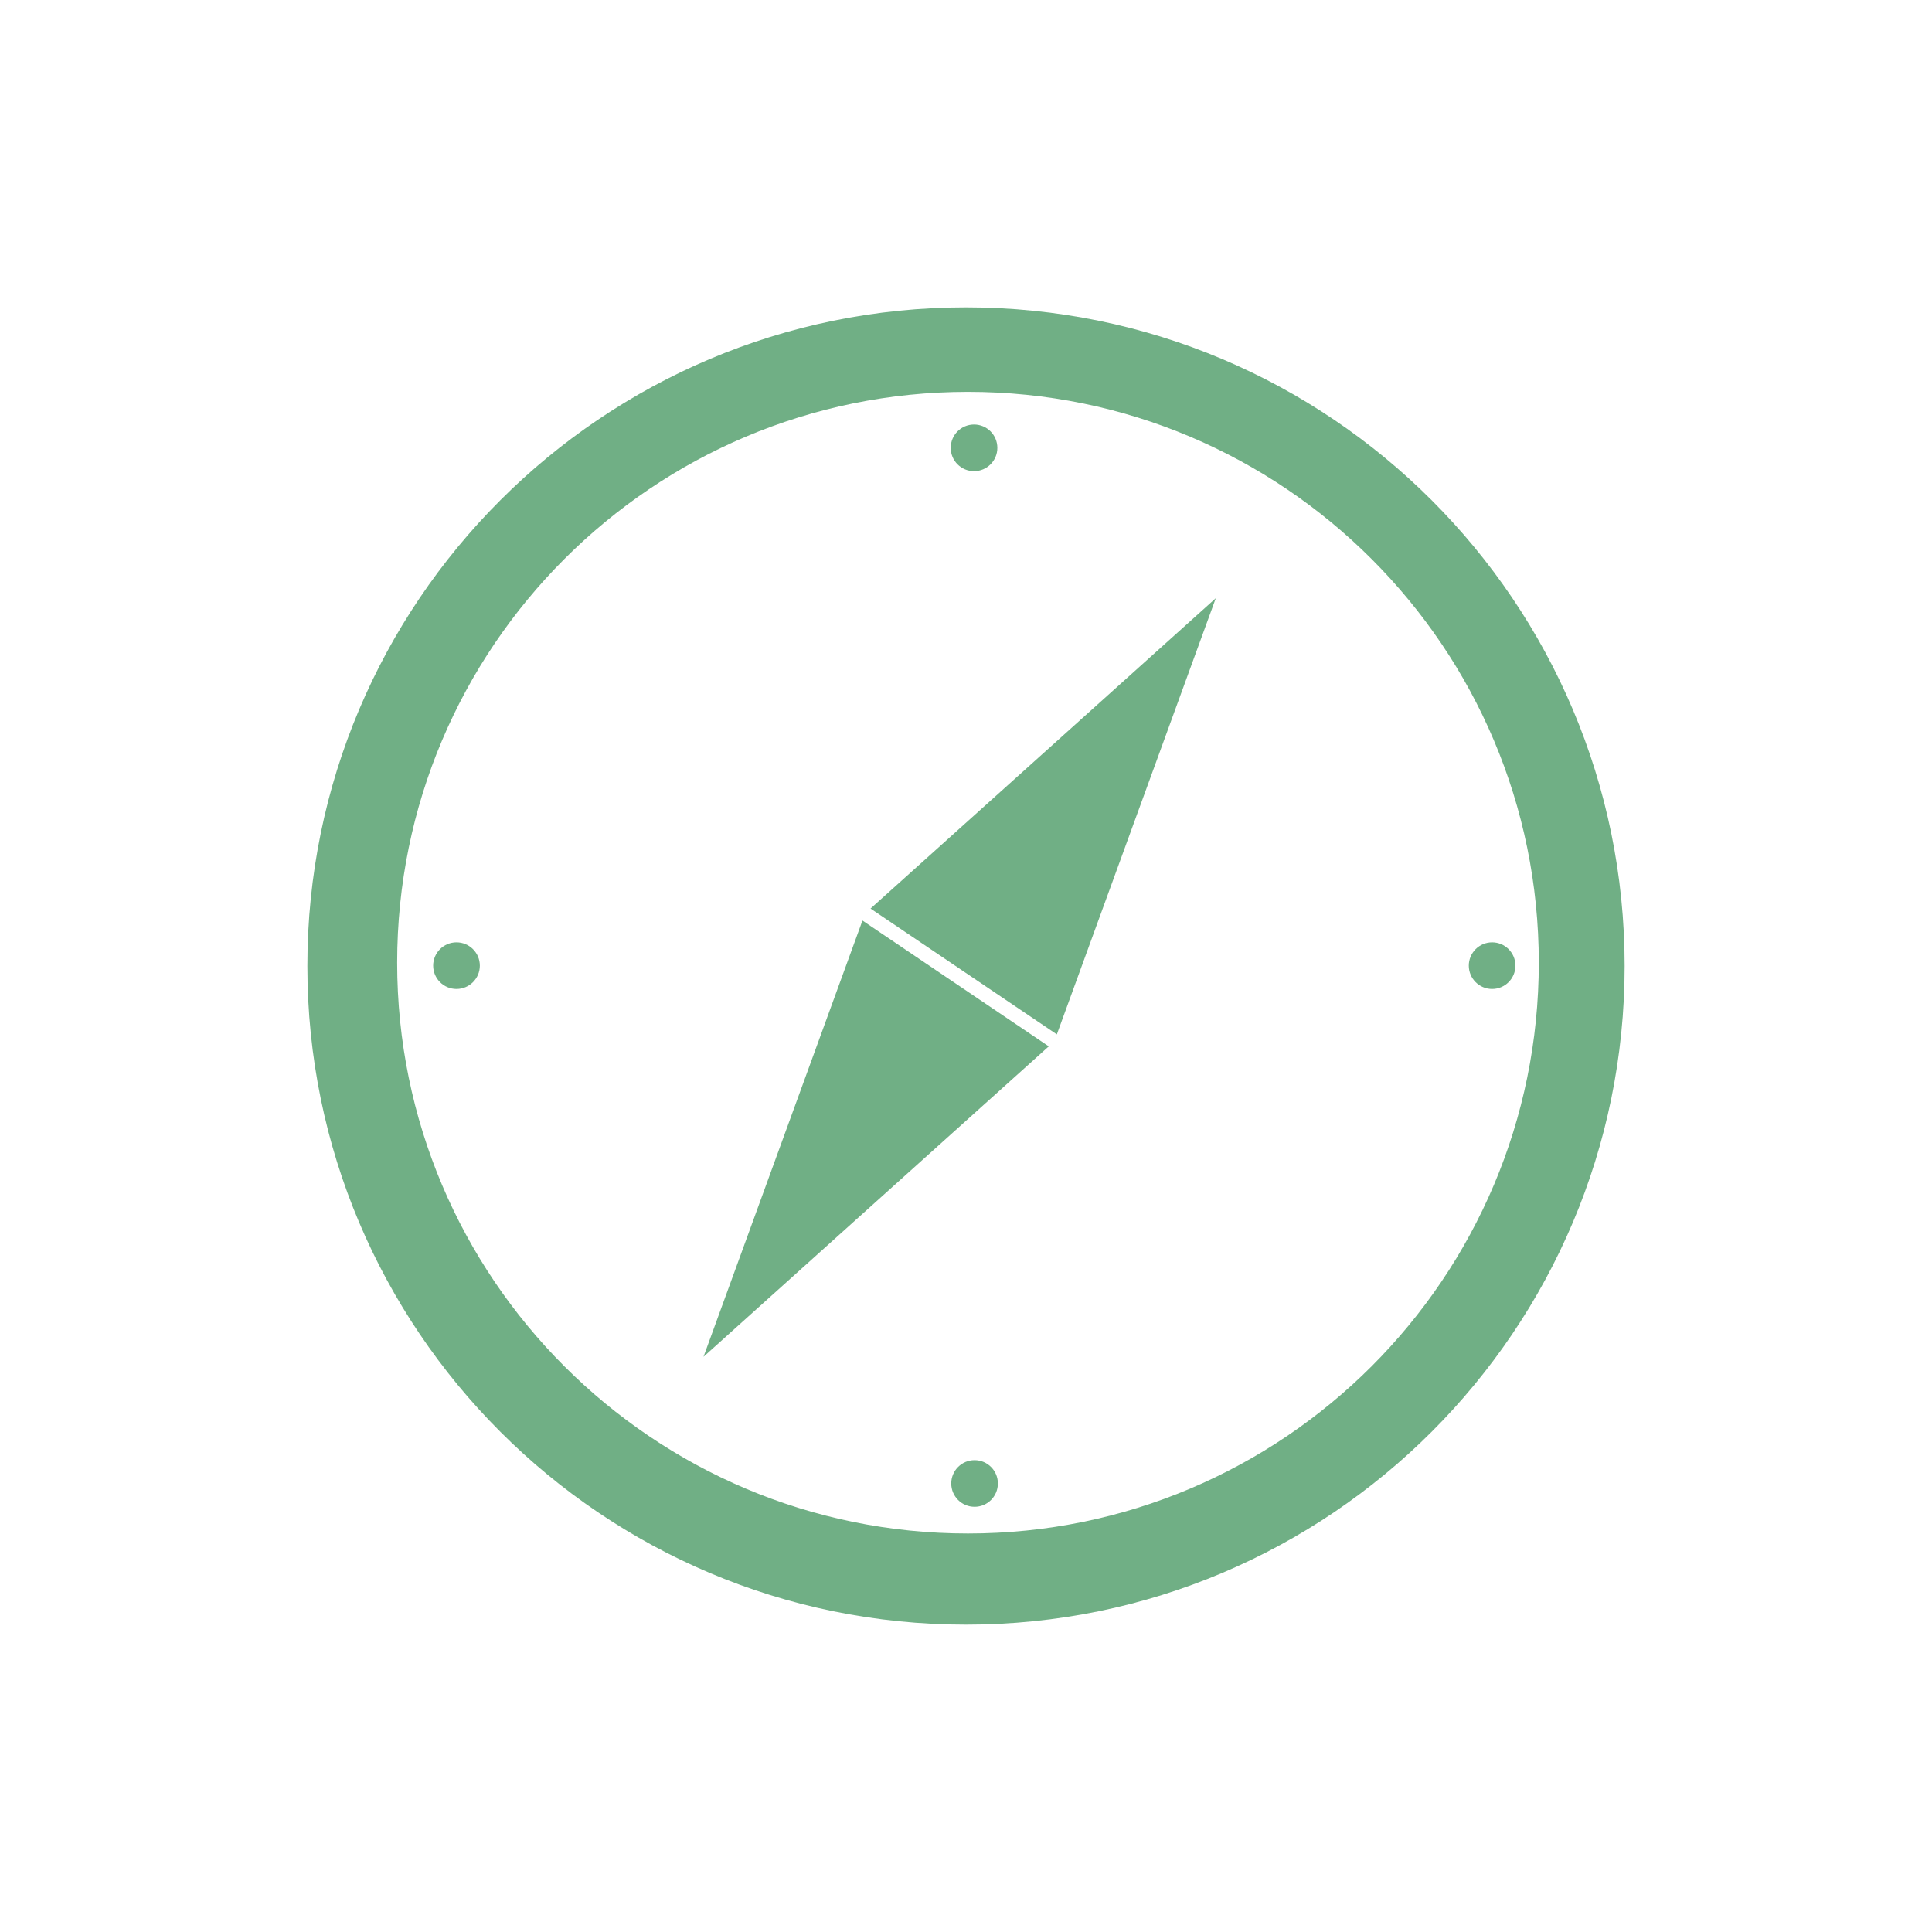
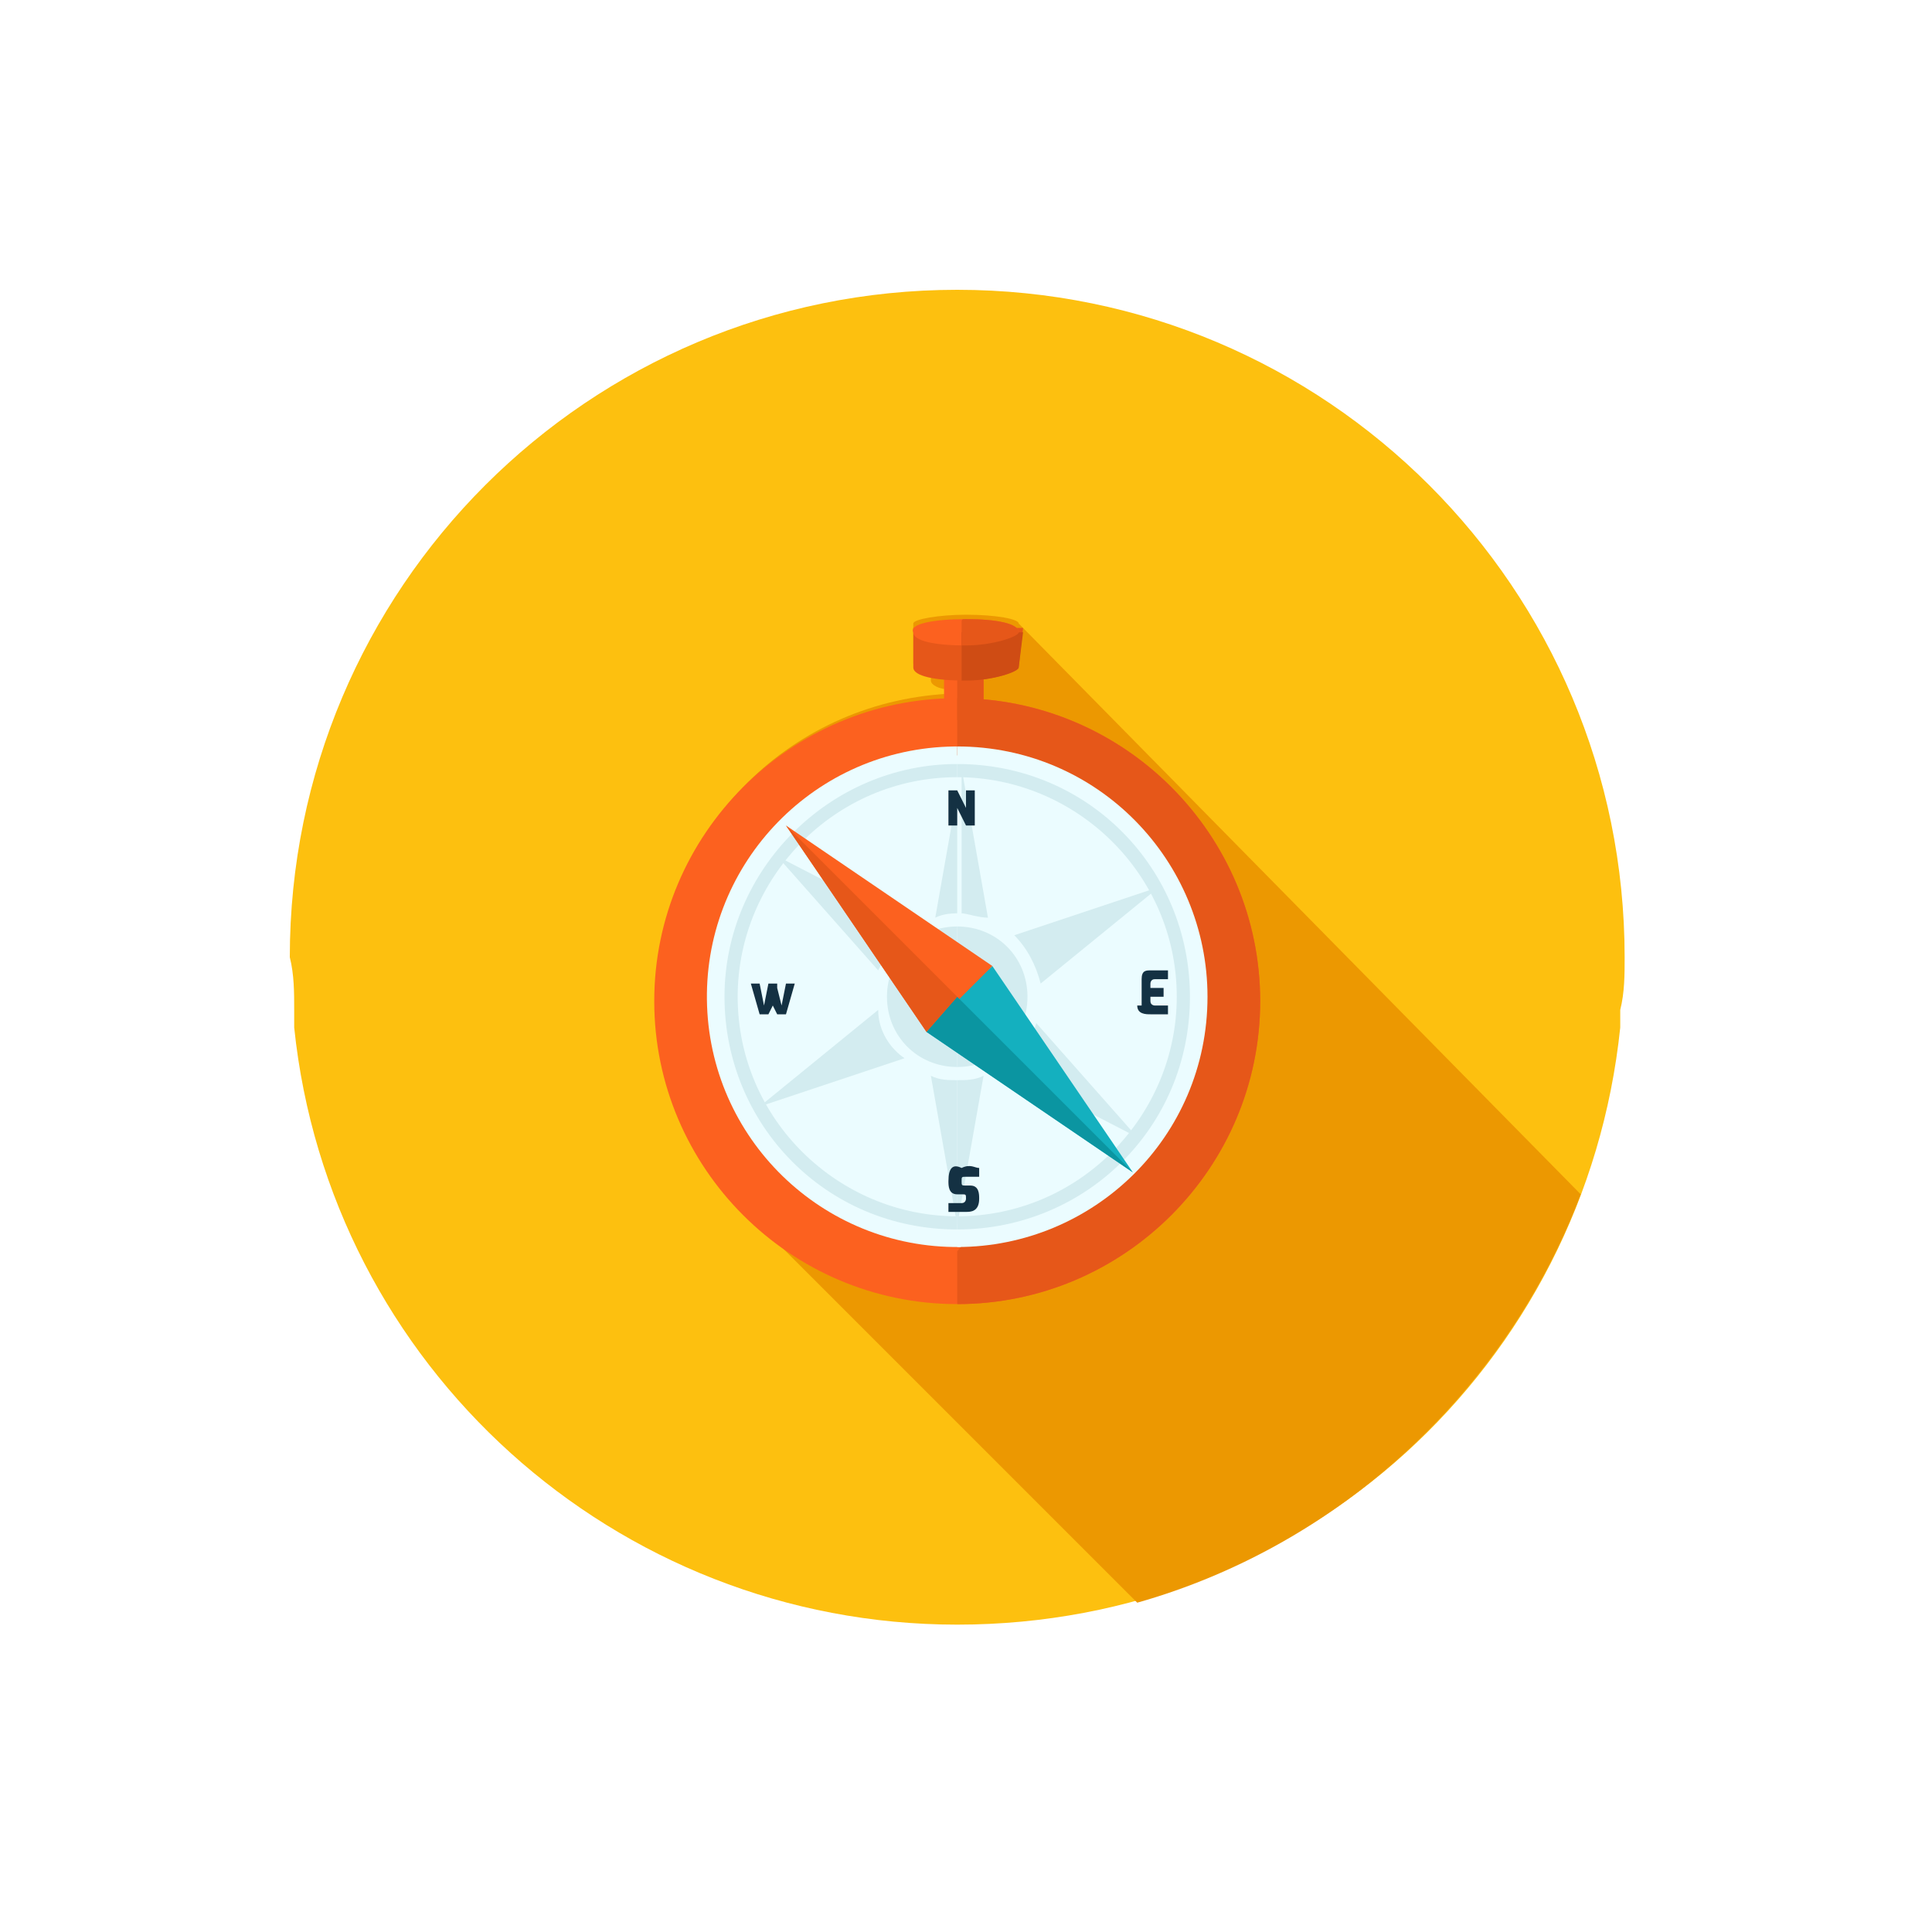
- <svg xmlns="http://www.w3.org/2000/svg" width="44px" height="44px" viewBox="0 0 44 44" version="1.1">
-   <g id="Icon-Discover-default" stroke="none" stroke-width="1" fill="none" fill-rule="evenodd">
-     <rect id="Rectangle" x="0" y="0" width="44" height="44" />
-     <path d="M22,7 C30.284,7 37,13.716 37,22 C37,30.284 30.284,37 22,37 C13.716,37 7,30.284 7,22 C7,13.716 13.716,7 22,7 Z M22.045,8.924 C14.866,8.924 9.045,14.744 9.045,21.924 C9.045,29.104 14.866,34.924 22.045,34.924 C29.225,34.924 35.045,29.104 35.045,21.924 C35.045,14.744 29.225,8.924 22.045,8.924 Z M22.195,33.254 C22.488,33.254 22.726,33.491 22.726,33.785 C22.726,34.078 22.489,34.316 22.195,34.316 C21.902,34.316 21.664,34.078 21.664,33.785 C21.664,33.492 21.901,33.254 22.195,33.254 Z M19.642,20.965 L23.885,23.83 L16.022,30.9 L19.642,20.965 Z M27.689,13.623 L24.069,23.557 L19.826,20.692 L27.689,13.623 Z M33.982,21.461 C34.275,21.461 34.513,21.699 34.513,21.992 C34.513,22.285 34.275,22.523 33.982,22.523 C33.689,22.523 33.451,22.285 33.451,21.992 C33.451,21.699 33.689,21.461 33.982,21.461 Z M10.396,21.461 C10.69,21.461 10.928,21.699 10.928,21.992 C10.928,22.285 10.69,22.523 10.396,22.523 C10.103,22.523 9.865,22.285 9.865,21.992 C9.865,21.699 10.103,21.461 10.396,21.461 Z M22.183,9.668 C22.476,9.668 22.714,9.906 22.714,10.199 C22.715,10.492 22.477,10.73 22.184,10.73 C21.89,10.731 21.652,10.493 21.652,10.2 C21.652,9.906 21.89,9.668 22.183,9.668 Z" id="Combined-Shape" fill="#70AF85" />
+ <svg xmlns="http://www.w3.org/2000/svg" version="1.1" id="Calque_1" x="0px" y="0px" viewBox="0 0 44 44" style="enable-background:new 0 0 44 44;" xml:space="preserve">
+   <style type="text/css">
+ 	.st0{display:none;}
+ 	.st1{display:inline;fill:none;}
+ 	.st2{display:inline;fill-rule:evenodd;clip-rule:evenodd;fill:#4878C0;}
+ 	.st3{display:inline;fill-rule:evenodd;clip-rule:evenodd;fill:#144793;}
+ 	.st4{display:inline;}
+ 	.st5{fill-rule:evenodd;clip-rule:evenodd;fill:#A6DAE8;}
+ 	.st6{fill-rule:evenodd;clip-rule:evenodd;fill:#EBFCFF;}
+ 	.st7{fill-rule:evenodd;clip-rule:evenodd;fill:#95C2D9;}
+ 	.st8{fill-rule:evenodd;clip-rule:evenodd;fill:#D3ECF0;}
+ 	.st9{fill-rule:evenodd;clip-rule:evenodd;fill:#0B95A1;}
+ 	.st10{fill-rule:evenodd;clip-rule:evenodd;fill:#14B0BF;}
+ 	.st11{fill-rule:evenodd;clip-rule:evenodd;fill:#FDC00F;}
+ 	.st12{fill-rule:evenodd;clip-rule:evenodd;fill:#EC9801;}
+ 	.st13{fill-rule:evenodd;clip-rule:evenodd;fill:#FC611F;}
+ 	.st14{fill-rule:evenodd;clip-rule:evenodd;fill:#E65719;}
+ 	.st15{fill-rule:evenodd;clip-rule:evenodd;fill:#CF4C14;}
+ 	.st16{fill-rule:evenodd;clip-rule:evenodd;fill:#143143;}
+ </style>
+   <g id="Icon-Discover-default" class="st0">
+     <rect id="Rectangle" class="st1" width="44" height="44" />
+     <path id="Combined-Shape" class="st2" d="M22,7c8.3,0,15,6.7,15,15s-6.7,15-15,15S7,30.3,7,22S13.7,7,22,7z M22,8.9   c-7.2,0-13,5.8-13,13s5.8,13,13,13s13-5.8,13-13S29.2,8.9,22,8.9z M22.2,33.3c0.3,0,0.5,0.2,0.5,0.5s-0.2,0.5-0.5,0.5   s-0.5-0.2-0.5-0.5S21.9,33.3,22.2,33.3z M19.6,21l4.2,2.9l-7.8,7L19.6,21z M27.7,13.6l-3.6,9.9l-4.2-2.9L27.7,13.6z M34,21.5   c0.3,0,0.5,0.2,0.5,0.5s-0.2,0.5-0.5,0.5s-0.5-0.2-0.5-0.5S33.7,21.5,34,21.5z M10.4,21.5c0.3,0,0.5,0.2,0.5,0.5s-0.2,0.5-0.5,0.5   S9.9,22.3,9.9,22S10.1,21.5,10.4,21.5z M22.2,9.7c0.3,0,0.5,0.2,0.5,0.5s-0.2,0.5-0.5,0.5s-0.5-0.2-0.5-0.5S21.9,9.7,22.2,9.7z" />
+   </g>
+   <g class="st0">
+     <path class="st2" d="M37.4,22L37.4,22c0,0.4,0,0.8-0.1,1.2c0,0.1,0,0.2,0,0.3v0.1c-0.8,7.7-7.3,13.7-15.2,13.7s-14.4-6-15.2-13.7   v-0.1c0-0.1,0-0.2,0-0.3c0-0.4-0.1-0.8-0.1-1.2l0,0c0-8.5,6.9-15.3,15.3-15.3S37.4,13.6,37.4,22z" />
+     <path class="st3" d="M20.1,37.2l-8.4-8.4l3.6-13l1.3-0.6l1.8,0.6l1.7-0.6l1.9,0.6l1.9-0.6l1.7,0.6l1.8-0.6l1.3,0.6l8.4,8.4   C36,31.6,29.7,37.3,22,37.3C21.4,37.3,20.8,37.3,20.1,37.2z" />
+     <g class="st4">
+       <g>
+         <polygon class="st5" points="15.4,15.9 16.7,15.3 18.4,15.9 20.1,15.3 22.1,15.9 24,15.3 25.7,15.9 27.5,15.3 28.8,15.9      32.5,28.8 30,28.1 27.3,28.8 24.7,28.1 22.1,28.8 19.4,28.1 16.9,28.8 14.2,28.1 11.7,28.8    " />
+         <path class="st6" d="M15.4,15.9l1.3-0.6l1.8,0.6l1.7-0.6l1.9,0.6l1.9-0.6l1.7,0.6l1.8-0.6l1.3,0.6l3.6,13L30,28.1l-2.7,0.7     l-2.6-0.7l-2.6,0.7l-2.7-0.7l-2.6,0.7l-2.7-0.7l-2.5,0.7L15.4,15.9L15.4,15.9z M15.6,16.1l-3.4,12.2l2-0.5l2.7,0.7l2.6-0.7     l2.7,0.7l2.6-0.7l2.6,0.7l2.7-0.7l2,0.5l-3.4-12.2l-1-0.5L26,16.2l-2-0.6l-1.9,0.6l-1.9-0.6l-1.7,0.6l-1.7-0.6L15.6,16.1z" />
+         <g>
+           <polygon class="st7" points="27.5,15.3 28.8,15.9 32.5,28.8 30,28.1     " />
+           <polygon class="st7" points="24,15.3 25.7,15.9 27.3,28.8 24.7,28.1     " />
+           <polygon class="st7" points="20.1,15.3 22.1,15.9 22.1,28.8 19.4,28.1     " />
+           <polygon class="st7" points="16.7,15.3 18.4,15.9 16.9,28.8 14.2,28.1     " />
+         </g>
+         <g>
+           <polygon class="st8" points="27.5,15.3 28.8,15.9 32.5,28.8 30,28.1 29.9,27.8 30,27.8 32,28.3 28.5,16.1 27.6,15.7     " />
+           <path class="st8" d="M24,15.3l1.7,0.6v0.4l0,0L24,15.7V15.3L24,15.3z M27.3,28.4v0.4l-2.6-0.7v-0.4l0,0L27.3,28.4z" />
+           <path class="st8" d="M20.1,15.3l1.9,0.6v0.4l-1.9-0.6l0,0V15.3L20.1,15.3z M22.1,28.5v0.4l-2.7-0.7v-0.4L22.1,28.5L22.1,28.5z" />
+           <path class="st8" d="M16.7,15.3l1.8,0.6v0.4l-1.7-0.6h-0.1L16.7,15.3L16.7,15.3z M16.9,28.4v0.4l-2.7-0.7l0.1-0.3L16.9,28.4      L16.9,28.4z" />
+         </g>
+         <polygon class="st9" points="31.4,26.4 29.1,24.3 26.7,23.7 26.6,23.7 24.4,22.1 22.1,22.2 22,22.2 21.9,22.2 19.7,20.5 17.9,20      16.1,18.1 16.1,18 15.5,16.5 15.6,16.1 15.8,16 16.4,17.7 18,19.6 19.9,20 22.1,21.7 24.4,21.6 26.6,23.2 29.2,23.9 29.2,23.9      31.2,25.7    " />
+         <path class="st10" d="M29.3,24.5l-0.2-0.2l-2.4-0.6l-0.1-0.5l0,0l2.5,0.7L29.3,24.5L29.3,24.5z M24.4,22.1L24.4,22.1l-2.3,0.1     v-0.5l0,0l2.2-0.1L24.4,22.1L24.4,22.1z M19.9,20.6l-0.1-0.1L17.9,20l0.1-0.5l0,0l1.9,0.4V20.6L19.9,20.6z M16.1,18.1L16.1,18.1     L16.1,18.1l-0.6-1.6l0.1-0.4l0.2-0.1l0.5,1.3L16.1,18.1z" />
+         <polygon class="st9" points="17.9,19.8 15,24 12.7,28.2 12.2,28.3 12.5,27.4 15.3,22.4 17.5,19.5    " />
+         <polygon class="st10" points="15,24.1 12.7,28.2 12.2,28.3 12.5,27.4 15.3,22.4    " />
+       </g>
+       <g>
+         <path class="st11" d="M22.1,15.8c2.4,0,4.3,1.9,4.3,4.3c0,2.2-2.4,4.7-3.8,6.3c-0.1,0.1-0.4,0.4-0.5,0.5c-0.1,0-0.4-0.4-0.5-0.5     c-1.5-1.7-3.7-4.2-3.7-6.3C17.8,17.7,19.7,15.8,22.1,15.8L22.1,15.8z M22.1,17.4c-1.5,0-2.7,1.2-2.7,2.7s1.2,2.7,2.7,2.7     s2.7-1.2,2.7-2.7C24.8,18.6,23.6,17.4,22.1,17.4z" />
+         <path class="st12" d="M22.1,15.8c2.4,0,4.3,1.9,4.3,4.3c0,2.2-2.4,4.7-3.8,6.3c-0.1,0.1-0.4,0.4-0.5,0.5v-4.1     c1.5,0,2.7-1.2,2.7-2.7s-1.2-2.7-2.7-2.7C22.1,17.4,22.1,15.8,22.1,15.8z" />
+       </g>
+     </g>
+   </g>
+   <g>
+     <path class="st11" d="M37,21.8L37,21.8c0,0.4,0,0.8-0.1,1.2c0,0.1,0,0.2,0,0.3l0,0.1C36.1,31.1,29.7,37,21.8,37   C14,37,7.5,31.1,6.7,23.4l0-0.1c0-0.1,0-0.2,0-0.3c0-0.4,0-0.8-0.1-1.2v0c0-8.4,6.8-15.2,15.2-15.2S37,13.4,37,21.8z" />
+     <path class="st12" d="M25.9,36.5l-8.7-8.7c-1.4-1.3-2.2-3.1-2.2-5.1c0-3.7,2.9-6.7,6.6-6.9v-0.1c-0.2,0-0.4-0.1-0.4-0.2   c0,0,0,0,0,0c0,0,0,0,0,0v-0.2c-0.2,0-0.4-0.1-0.4-0.2h0v0v-0.9v0h0c0-0.1,0.6-0.2,1.2-0.2c0.7,0,1.2,0.1,1.2,0.2L36,27.2   C34.3,31.7,30.5,35.2,25.9,36.5z" />
+     <g>
+       <rect x="21.5" y="15.2" class="st13" width="0.9" height="1.2" />
+       <path class="st13" d="M21.8,15.9c3.8,0,6.9,3.1,6.9,6.9s-3.1,6.9-6.9,6.9c-3.8,0-6.9-3.1-6.9-6.9S18,15.9,21.8,15.9z" />
+       <path class="st14" d="M23.2,15.2c0,0.1-0.6,0.3-1.2,0.3c-0.7,0-1.2-0.1-1.2-0.3h0v0v-0.9h2.5L23.2,15.2L23.2,15.2L23.2,15.2z" />
+       <path class="st13" d="M22,14.1c0.7,0,1.2,0.1,1.2,0.3c0,0.1-0.6,0.3-1.2,0.3c-0.7,0-1.2-0.1-1.2-0.3C20.7,14.2,21.3,14.1,22,14.1z    " />
+       <ellipse transform="matrix(0.9993 -3.678678e-02 3.678678e-02 0.9993 -0.8208 0.818)" class="st6" cx="21.8" cy="22.7" rx="5.7" ry="5.7" />
+       <g>
+         <path class="st8" d="M22.5,20.9l-0.6-3.4l-0.6,3.4c0.2-0.1,0.4-0.1,0.6-0.1C22,20.8,22.3,20.9,22.5,20.9L22.5,20.9z M21.2,24.5     l0.6,3.4l0.6-3.4c-0.2,0.1-0.4,0.1-0.6,0.1C21.6,24.6,21.4,24.6,21.2,24.5z" />
+         <path class="st8" d="M23.7,22.4l2.7-2.2l-3.3,1.1C23.4,21.6,23.6,22,23.7,22.4L23.7,22.4z M20,23l-2.7,2.2l3.3-1.1     C20.3,23.9,20,23.5,20,23z" />
+         <path class="st8" d="M22.8,24.3l3.1,1.6l-2.3-2.6C23.5,23.7,23.2,24.1,22.8,24.3L22.8,24.3z M20.8,21.1l-3.1-1.6l2.3,2.6     C20.2,21.7,20.4,21.4,20.8,21.1z" />
+       </g>
+       <path class="st8" d="M21.8,17.4c3,0,5.3,2.4,5.3,5.3c0,3-2.4,5.3-5.3,5.3c-3,0-5.3-2.4-5.3-5.3C16.5,19.8,18.9,17.4,21.8,17.4    L21.8,17.4z M21.8,17.7c-2.8,0-5,2.3-5,5c0,2.8,2.3,5,5,5c2.8,0,5-2.3,5-5C26.8,19.9,24.6,17.7,21.8,17.7z" />
+       <path class="st8" d="M21.8,21.1c0.9,0,1.6,0.7,1.6,1.6c0,0.9-0.7,1.6-1.6,1.6s-1.6-0.7-1.6-1.6C20.2,21.8,20.9,21.1,21.8,21.1z" />
+       <g>
+         <rect x="21.8" y="15.2" class="st14" width="0.6" height="1.2" />
+         <path class="st14" d="M21.8,15.9c3.8,0,6.9,3.1,6.9,6.9s-3.1,6.9-6.9,6.9v-1.2l4.4-5.6l-4.4-5.7V15.9z" />
+         <path class="st15" d="M23.2,15.2c0,0.1-0.6,0.3-1.2,0.3c0,0-0.1,0-0.1,0v-1.1h1.4L23.2,15.2L23.2,15.2L23.2,15.2z" />
+         <path class="st14" d="M22,14.1c0.7,0,1.2,0.1,1.2,0.3c0,0.1-0.6,0.3-1.2,0.3c0,0-0.1,0-0.1,0v-0.5C21.9,14.1,21.9,14.1,22,14.1z" />
+         <path class="st6" d="M21.8,17c3.2,0,5.7,2.6,5.7,5.7c0,3.2-2.6,5.7-5.7,5.7V17z" />
+         <g>
+           <path class="st8" d="M22.5,20.9l-0.6-3.4v3.3C22,20.8,22.3,20.9,22.5,20.9L22.5,20.9z M21.8,27.9l0.6-3.4      c-0.2,0.1-0.4,0.1-0.6,0.1V27.9z" />
+           <path class="st8" d="M23.7,22.4l2.7-2.2l-3.3,1.1C23.4,21.6,23.6,22,23.7,22.4z" />
+           <path class="st8" d="M22.8,24.3l3.1,1.6l-2.3-2.6C23.5,23.7,23.2,24.1,22.8,24.3z" />
+         </g>
+         <path class="st8" d="M21.8,17.4c3,0,5.3,2.4,5.3,5.3c0,3-2.4,5.3-5.3,5.3v-0.3c2.8,0,5-2.3,5-5c0-2.8-2.3-5-5-5V17.4z" />
+         <path class="st8" d="M21.8,21.1c0.9,0,1.6,0.7,1.6,1.6c0,0.9-0.7,1.6-1.6,1.6V21.1z" />
+       </g>
+       <g>
+         <g>
+           <polygon class="st10" points="22.6,22 21.8,22.7 21.1,23.5 25.8,26.7     " />
+           <polygon class="st13" points="22.6,22 17.9,18.8 21.1,23.5     " />
+           <polygon class="st9" points="21.1,23.5 25.8,26.7 21.8,22.7     " />
+           <polygon class="st14" points="17.9,18.8 21.1,23.5 21.8,22.7     " />
+         </g>
+         <g>
+           <polygon class="st16" points="21.6,18.8 21.8,18.8 21.8,18.4 22,18.8 22.2,18.8 22.2,18 22,18 22,18.4 21.8,18 21.6,18     " />
+           <polygon class="st16" points="17.1,22.4 17.3,23.1 17.5,23.1 17.6,22.9 17.7,23.1 17.9,23.1 18.1,22.4 17.9,22.4 17.8,22.9       17.7,22.5 17.7,22.4 17.5,22.4 17.4,22.9 17.3,22.4     " />
+           <path class="st16" d="M25.9,22.9c0,0.2,0.2,0.2,0.3,0.2c0,0,0.3,0,0.4,0v-0.2h-0.3c0,0-0.1,0-0.1-0.1v-0.1l0.3,0v-0.2l-0.3,0      v-0.1c0,0,0-0.1,0.1-0.1h0.3v-0.2c-0.1,0-0.4,0-0.4,0c-0.1,0-0.2,0-0.2,0.2V22.9z" />
+           <path class="st16" d="M21.6,26.9c0,0.1,0,0.3,0.2,0.3h0.1c0.1,0,0.1,0,0.1,0.1v0c0,0,0,0.1-0.1,0.1c-0.1,0-0.3,0-0.3,0v0.2      c0.1,0,0.2,0,0.4,0c0.1,0,0.3,0,0.3-0.3v0c0-0.1,0-0.3-0.2-0.3h-0.1c-0.1,0-0.1,0-0.1-0.1v0c0-0.1,0-0.1,0.1-0.1      c0.1,0,0.2,0,0.3,0v-0.2c-0.1,0-0.2-0.1-0.4,0C21.7,26.5,21.6,26.6,21.6,26.9L21.6,26.9z" />
+         </g>
+       </g>
+     </g>
  </g>
</svg>
